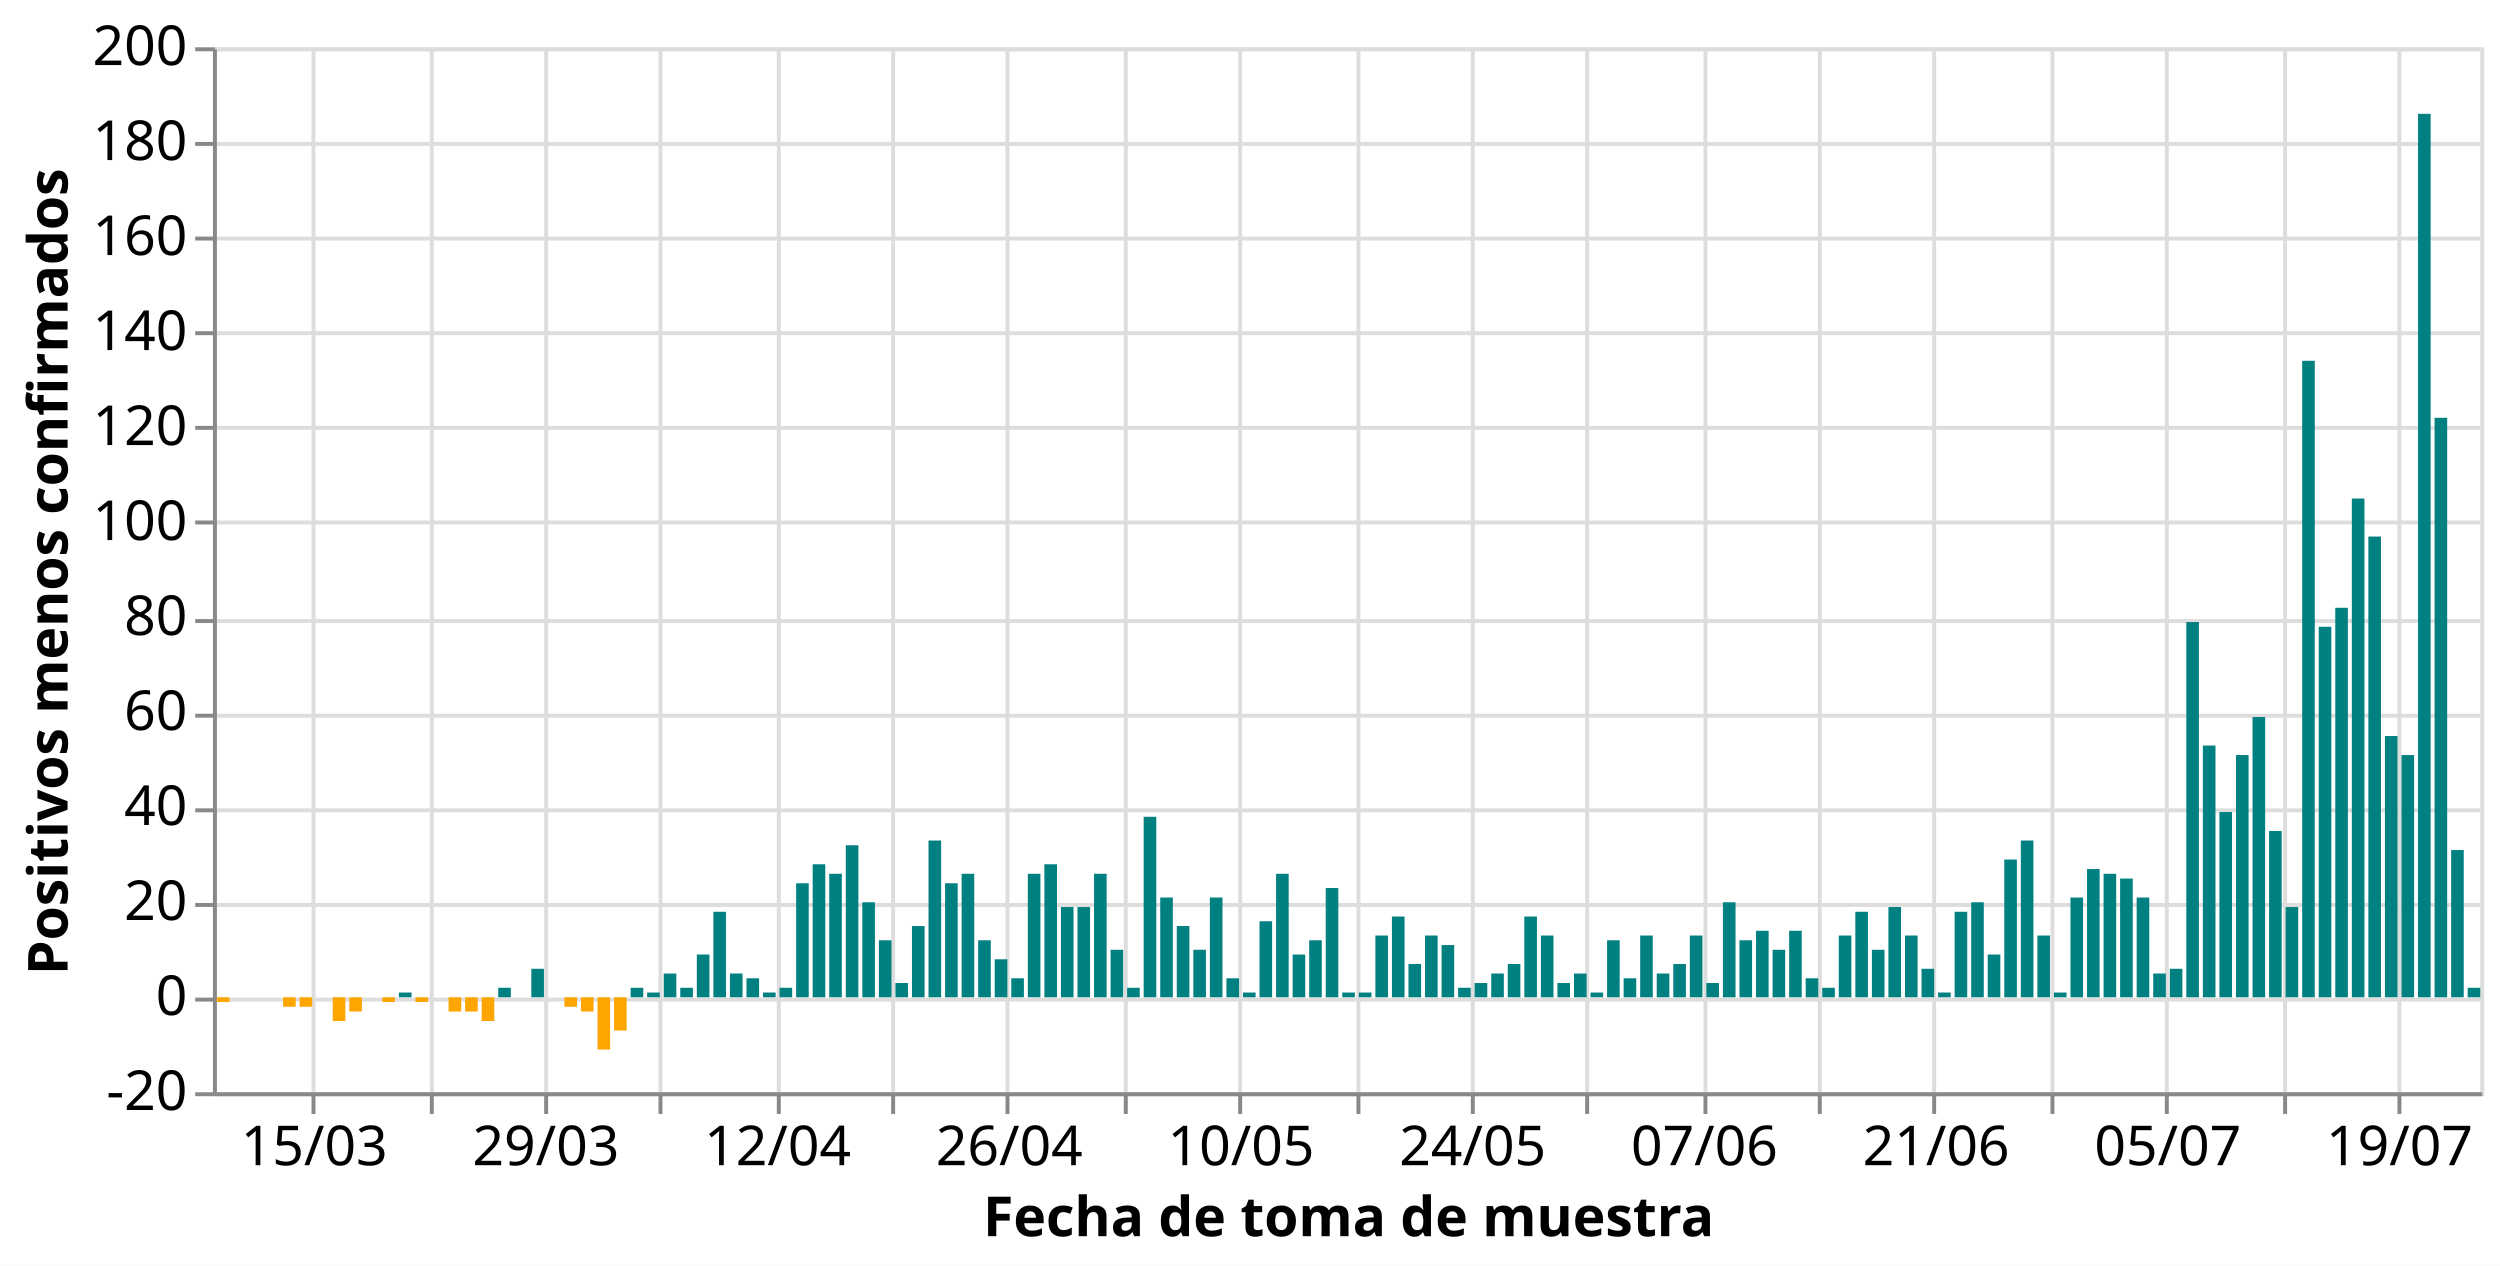
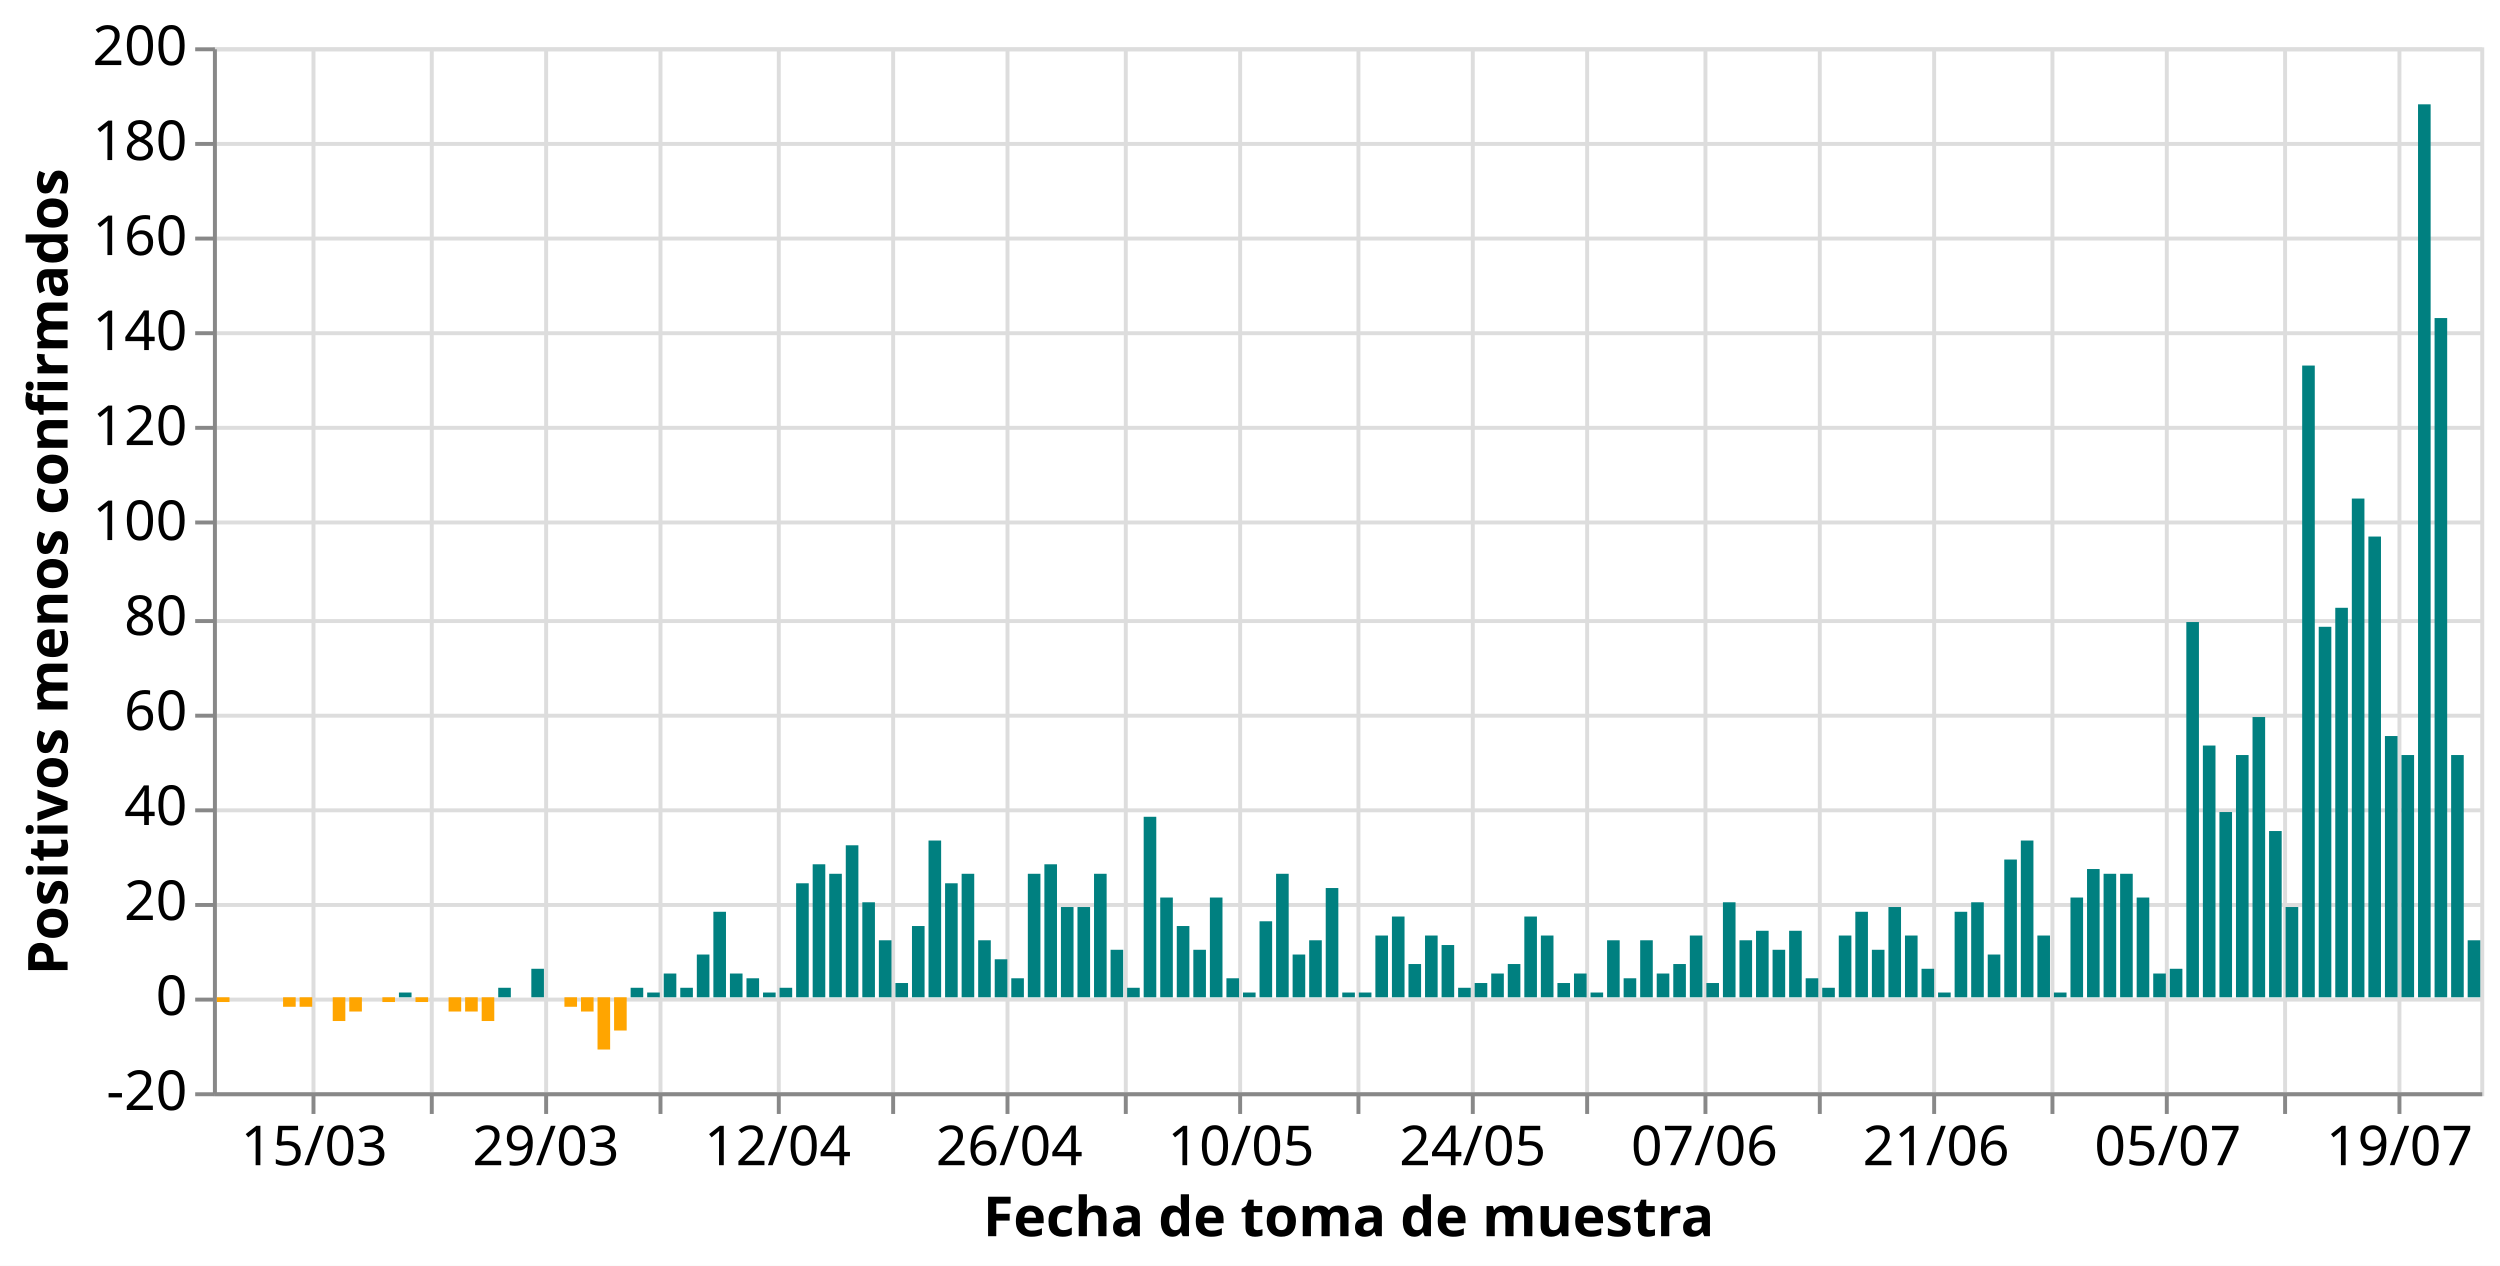
<svg xmlns="http://www.w3.org/2000/svg" class="marks" width="634" height="321" viewBox="0 0 634 321" version="1.1">
  <rect width="634" height="321" style="fill: white;" />
  <g transform="translate(54,12)">
    <g class="mark-group role-frame root">
      <g transform="translate(0,0)">
        <path class="background" d="M0.5,0.5h575v265h-575Z" style="fill: none; stroke: #ddd;" />
        <g>
          <g class="mark-group role-axis">
            <g transform="translate(0.5,265.5)">
              <path class="background" d="M0,0h0v0h0Z" style="pointer-events: none; fill: none;" />
              <g>
                <g class="mark-rule role-axis-grid" style="pointer-events: none;">
                  <line transform="translate(25,-265)" x2="0" y2="265" style="fill: none; stroke: #ddd; stroke-width: 1; opacity: 1;" />
                  <line transform="translate(55,-265)" x2="0" y2="265" style="fill: none; stroke: #ddd; stroke-width: 1; opacity: 1;" />
                  <line transform="translate(84,-265)" x2="0" y2="265" style="fill: none; stroke: #ddd; stroke-width: 1; opacity: 1;" />
                  <line transform="translate(113,-265)" x2="0" y2="265" style="fill: none; stroke: #ddd; stroke-width: 1; opacity: 1;" />
                  <line transform="translate(143,-265)" x2="0" y2="265" style="fill: none; stroke: #ddd; stroke-width: 1; opacity: 1;" />
                  <line transform="translate(172,-265)" x2="0" y2="265" style="fill: none; stroke: #ddd; stroke-width: 1; opacity: 1;" />
                  <line transform="translate(201,-265)" x2="0" y2="265" style="fill: none; stroke: #ddd; stroke-width: 1; opacity: 1;" />
                  <line transform="translate(231,-265)" x2="0" y2="265" style="fill: none; stroke: #ddd; stroke-width: 1; opacity: 1;" />
                  <line transform="translate(260,-265)" x2="0" y2="265" style="fill: none; stroke: #ddd; stroke-width: 1; opacity: 1;" />
                  <line transform="translate(290,-265)" x2="0" y2="265" style="fill: none; stroke: #ddd; stroke-width: 1; opacity: 1;" />
                  <line transform="translate(319,-265)" x2="0" y2="265" style="fill: none; stroke: #ddd; stroke-width: 1; opacity: 1;" />
                  <line transform="translate(348,-265)" x2="0" y2="265" style="fill: none; stroke: #ddd; stroke-width: 1; opacity: 1;" />
                  <line transform="translate(378,-265)" x2="0" y2="265" style="fill: none; stroke: #ddd; stroke-width: 1; opacity: 1;" />
                  <line transform="translate(407,-265)" x2="0" y2="265" style="fill: none; stroke: #ddd; stroke-width: 1; opacity: 1;" />
                  <line transform="translate(436,-265)" x2="0" y2="265" style="fill: none; stroke: #ddd; stroke-width: 1; opacity: 1;" />
                  <line transform="translate(466,-265)" x2="0" y2="265" style="fill: none; stroke: #ddd; stroke-width: 1; opacity: 1;" />
                  <line transform="translate(495,-265)" x2="0" y2="265" style="fill: none; stroke: #ddd; stroke-width: 1; opacity: 1;" />
                  <line transform="translate(525,-265)" x2="0" y2="265" style="fill: none; stroke: #ddd; stroke-width: 1; opacity: 1;" />
                  <line transform="translate(554,-265)" x2="0" y2="265" style="fill: none; stroke: #ddd; stroke-width: 1; opacity: 1;" />
                </g>
              </g>
              <path class="foreground" d="" style="pointer-events: none; display: none; fill: none;" />
            </g>
          </g>
          <g class="mark-group role-axis">
            <g transform="translate(0.5,0.5)">
              <path class="background" d="M0,0h0v0h0Z" style="pointer-events: none; fill: none;" />
              <g>
                <g class="mark-rule role-axis-grid" style="pointer-events: none;">
                  <line transform="translate(0,265)" x2="575" y2="0" style="fill: none; stroke: #ddd; stroke-width: 1; opacity: 1;" />
                  <line transform="translate(0,241)" x2="575" y2="0" style="fill: none; stroke: #ddd; stroke-width: 1; opacity: 1;" />
                  <line transform="translate(0,217)" x2="575" y2="0" style="fill: none; stroke: #ddd; stroke-width: 1; opacity: 1;" />
                  <line transform="translate(0,193)" x2="575" y2="0" style="fill: none; stroke: #ddd; stroke-width: 1; opacity: 1;" />
                  <line transform="translate(0,169)" x2="575" y2="0" style="fill: none; stroke: #ddd; stroke-width: 1; opacity: 1;" />
                  <line transform="translate(0,145)" x2="575" y2="0" style="fill: none; stroke: #ddd; stroke-width: 1; opacity: 1;" />
                  <line transform="translate(0,120)" x2="575" y2="0" style="fill: none; stroke: #ddd; stroke-width: 1; opacity: 1;" />
                  <line transform="translate(0,96)" x2="575" y2="0" style="fill: none; stroke: #ddd; stroke-width: 1; opacity: 1;" />
                  <line transform="translate(0,72)" x2="575" y2="0" style="fill: none; stroke: #ddd; stroke-width: 1; opacity: 1;" />
                  <line transform="translate(0,48)" x2="575" y2="0" style="fill: none; stroke: #ddd; stroke-width: 1; opacity: 1;" />
                  <line transform="translate(0,24)" x2="575" y2="0" style="fill: none; stroke: #ddd; stroke-width: 1; opacity: 1;" />
                  <line transform="translate(0,0)" x2="575" y2="0" style="fill: none; stroke: #ddd; stroke-width: 1; opacity: 1;" />
                </g>
              </g>
              <path class="foreground" d="" style="pointer-events: none; display: none; fill: none;" />
            </g>
          </g>
          <g class="mark-group role-axis">
            <g transform="translate(0.5,265.5)">
              <path class="background" d="M0,0h0v0h0Z" style="pointer-events: none; fill: none;" />
              <g>
                <g class="mark-rule role-axis-tick" style="pointer-events: none;">
                  <line transform="translate(25,0)" x2="0" y2="5" style="fill: none; stroke: #888; stroke-width: 1; opacity: 1;" />
                  <line transform="translate(55,0)" x2="0" y2="5" style="fill: none; stroke: #888; stroke-width: 1; opacity: 1;" />
                  <line transform="translate(84,0)" x2="0" y2="5" style="fill: none; stroke: #888; stroke-width: 1; opacity: 1;" />
                  <line transform="translate(113,0)" x2="0" y2="5" style="fill: none; stroke: #888; stroke-width: 1; opacity: 1;" />
                  <line transform="translate(143,0)" x2="0" y2="5" style="fill: none; stroke: #888; stroke-width: 1; opacity: 1;" />
                  <line transform="translate(172,0)" x2="0" y2="5" style="fill: none; stroke: #888; stroke-width: 1; opacity: 1;" />
                  <line transform="translate(201,0)" x2="0" y2="5" style="fill: none; stroke: #888; stroke-width: 1; opacity: 1;" />
                  <line transform="translate(231,0)" x2="0" y2="5" style="fill: none; stroke: #888; stroke-width: 1; opacity: 1;" />
                  <line transform="translate(260,0)" x2="0" y2="5" style="fill: none; stroke: #888; stroke-width: 1; opacity: 1;" />
                  <line transform="translate(290,0)" x2="0" y2="5" style="fill: none; stroke: #888; stroke-width: 1; opacity: 1;" />
                  <line transform="translate(319,0)" x2="0" y2="5" style="fill: none; stroke: #888; stroke-width: 1; opacity: 1;" />
                  <line transform="translate(348,0)" x2="0" y2="5" style="fill: none; stroke: #888; stroke-width: 1; opacity: 1;" />
                  <line transform="translate(378,0)" x2="0" y2="5" style="fill: none; stroke: #888; stroke-width: 1; opacity: 1;" />
                  <line transform="translate(407,0)" x2="0" y2="5" style="fill: none; stroke: #888; stroke-width: 1; opacity: 1;" />
                  <line transform="translate(436,0)" x2="0" y2="5" style="fill: none; stroke: #888; stroke-width: 1; opacity: 1;" />
                  <line transform="translate(466,0)" x2="0" y2="5" style="fill: none; stroke: #888; stroke-width: 1; opacity: 1;" />
                  <line transform="translate(495,0)" x2="0" y2="5" style="fill: none; stroke: #888; stroke-width: 1; opacity: 1;" />
                  <line transform="translate(525,0)" x2="0" y2="5" style="fill: none; stroke: #888; stroke-width: 1; opacity: 1;" />
                  <line transform="translate(554,0)" x2="0" y2="5" style="fill: none; stroke: #888; stroke-width: 1; opacity: 1;" />
                </g>
                <g class="mark-text role-axis-label" style="pointer-events: none;">
                  <text text-anchor="middle" transform="translate(25.18248,18)" style="font-family: sans-serif; font-size: 14px; fill: #000; opacity: 1;">15/03</text>
                  <text text-anchor="middle" transform="translate(54.56204,18)" style="font-family: sans-serif; font-size: 14px; fill: #000; opacity: 0;">22/03</text>
                  <text text-anchor="middle" transform="translate(83.94161,18)" style="font-family: sans-serif; font-size: 14px; fill: #000; opacity: 1;">29/03</text>
                  <text text-anchor="middle" transform="translate(113.3212,18)" style="font-family: sans-serif; font-size: 14px; fill: #000; opacity: 0;">05/04</text>
                  <text text-anchor="middle" transform="translate(142.7007,18)" style="font-family: sans-serif; font-size: 14px; fill: #000; opacity: 1;">12/04</text>
                  <text text-anchor="middle" transform="translate(172.0803,18)" style="font-family: sans-serif; font-size: 14px; fill: #000; opacity: 0;">19/04</text>
                  <text text-anchor="middle" transform="translate(201.4599,18)" style="font-family: sans-serif; font-size: 14px; fill: #000; opacity: 1;">26/04</text>
                  <text text-anchor="middle" transform="translate(230.8394,18)" style="font-family: sans-serif; font-size: 14px; fill: #000; opacity: 0;">03/05</text>
                  <text text-anchor="middle" transform="translate(260.219,18)" style="font-family: sans-serif; font-size: 14px; fill: #000; opacity: 1;">10/05</text>
                  <text text-anchor="middle" transform="translate(289.5985,18)" style="font-family: sans-serif; font-size: 14px; fill: #000; opacity: 0;">17/05</text>
                  <text text-anchor="middle" transform="translate(318.9781,18)" style="font-family: sans-serif; font-size: 14px; fill: #000; opacity: 1;">24/05</text>
                  <text text-anchor="middle" transform="translate(348.3577,18)" style="font-family: sans-serif; font-size: 14px; fill: #000; opacity: 0;">31/05</text>
                  <text text-anchor="middle" transform="translate(377.7372,18)" style="font-family: sans-serif; font-size: 14px; fill: #000; opacity: 1;">07/06</text>
                  <text text-anchor="middle" transform="translate(407.1168,18)" style="font-family: sans-serif; font-size: 14px; fill: #000; opacity: 0;">14/06</text>
                  <text text-anchor="middle" transform="translate(436.4964,18)" style="font-family: sans-serif; font-size: 14px; fill: #000; opacity: 1;">21/06</text>
                  <text text-anchor="middle" transform="translate(465.8759,18)" style="font-family: sans-serif; font-size: 14px; fill: #000; opacity: 0;">28/06</text>
                  <text text-anchor="middle" transform="translate(495.2555,18)" style="font-family: sans-serif; font-size: 14px; fill: #000; opacity: 1;">05/07</text>
                  <text text-anchor="middle" transform="translate(524.635,18)" style="font-family: sans-serif; font-size: 14px; fill: #000; opacity: 0;">12/07</text>
                  <text text-anchor="middle" transform="translate(554.0146,18)" style="font-family: sans-serif; font-size: 14px; fill: #000; opacity: 1;">19/07</text>
                </g>
                <g class="mark-rule role-axis-domain" style="pointer-events: none;">
                  <line transform="translate(0,0)" x2="575" y2="0" style="fill: none; stroke: #888; stroke-width: 1; opacity: 1;" />
                </g>
                <g class="mark-text role-axis-title" style="pointer-events: none;">
                  <text text-anchor="middle" transform="translate(287.5,36)" style="font-family: sans-serif; font-size: 14px; font-weight: bold; fill: #000; opacity: 1;">Fecha de toma de muestra</text>
                </g>
              </g>
              <path class="foreground" d="" style="pointer-events: none; display: none; fill: none;" />
            </g>
          </g>
          <g class="mark-group role-axis">
            <g transform="translate(0.5,0.5)">
              <path class="background" d="M0,0h0v0h0Z" style="pointer-events: none; fill: none;" />
              <g>
                <g class="mark-rule role-axis-tick" style="pointer-events: none;">
                  <line transform="translate(0,265)" x2="-5" y2="0" style="fill: none; stroke: #888; stroke-width: 1; opacity: 1;" />
                  <line transform="translate(0,241)" x2="-5" y2="0" style="fill: none; stroke: #888; stroke-width: 1; opacity: 1;" />
                  <line transform="translate(0,217)" x2="-5" y2="0" style="fill: none; stroke: #888; stroke-width: 1; opacity: 1;" />
                  <line transform="translate(0,193)" x2="-5" y2="0" style="fill: none; stroke: #888; stroke-width: 1; opacity: 1;" />
                  <line transform="translate(0,169)" x2="-5" y2="0" style="fill: none; stroke: #888; stroke-width: 1; opacity: 1;" />
                  <line transform="translate(0,145)" x2="-5" y2="0" style="fill: none; stroke: #888; stroke-width: 1; opacity: 1;" />
                  <line transform="translate(0,120)" x2="-5" y2="0" style="fill: none; stroke: #888; stroke-width: 1; opacity: 1;" />
                  <line transform="translate(0,96)" x2="-5" y2="0" style="fill: none; stroke: #888; stroke-width: 1; opacity: 1;" />
                  <line transform="translate(0,72)" x2="-5" y2="0" style="fill: none; stroke: #888; stroke-width: 1; opacity: 1;" />
                  <line transform="translate(0,48)" x2="-5" y2="0" style="fill: none; stroke: #888; stroke-width: 1; opacity: 1;" />
                  <line transform="translate(0,24)" x2="-5" y2="0" style="fill: none; stroke: #888; stroke-width: 1; opacity: 1;" />
                  <line transform="translate(0,0)" x2="-5" y2="0" style="fill: none; stroke: #888; stroke-width: 1; opacity: 1;" />
                </g>
                <g class="mark-text role-axis-label" style="pointer-events: none;">
                  <text text-anchor="end" transform="translate(-7,269)" style="font-family: sans-serif; font-size: 14px; fill: #000; opacity: 1;">-20</text>
                  <text text-anchor="end" transform="translate(-7,244.9091)" style="font-family: sans-serif; font-size: 14px; fill: #000; opacity: 1;">0</text>
                  <text text-anchor="end" transform="translate(-7,220.8182)" style="font-family: sans-serif; font-size: 14px; fill: #000; opacity: 1;">20</text>
                  <text text-anchor="end" transform="translate(-7,196.7273)" style="font-family: sans-serif; font-size: 14px; fill: #000; opacity: 1;">40</text>
                  <text text-anchor="end" transform="translate(-7,172.6364)" style="font-family: sans-serif; font-size: 14px; fill: #000; opacity: 1;">60</text>
                  <text text-anchor="end" transform="translate(-7,148.5455)" style="font-family: sans-serif; font-size: 14px; fill: #000; opacity: 1;">80</text>
                  <text text-anchor="end" transform="translate(-7,124.4545)" style="font-family: sans-serif; font-size: 14px; fill: #000; opacity: 1;">100</text>
                  <text text-anchor="end" transform="translate(-7,100.3636)" style="font-family: sans-serif; font-size: 14px; fill: #000; opacity: 1;">120</text>
                  <text text-anchor="end" transform="translate(-7,76.27273)" style="font-family: sans-serif; font-size: 14px; fill: #000; opacity: 1;">140</text>
                  <text text-anchor="end" transform="translate(-7,52.18182)" style="font-family: sans-serif; font-size: 14px; fill: #000; opacity: 1;">160</text>
                  <text text-anchor="end" transform="translate(-7,28.09091)" style="font-family: sans-serif; font-size: 14px; fill: #000; opacity: 1;">180</text>
                  <text text-anchor="end" transform="translate(-7,4)" style="font-family: sans-serif; font-size: 14px; fill: #000; opacity: 1;">200</text>
                </g>
                <g class="mark-rule role-axis-domain" style="pointer-events: none;">
                  <line transform="translate(0,265)" x2="0" y2="-265" style="fill: none; stroke: #888; stroke-width: 1; opacity: 1;" />
                </g>
                <g class="mark-text role-axis-title" style="pointer-events: none;">
                  <text text-anchor="middle" transform="translate(-34.3584,132.5) rotate(-90) translate(0,-3)" style="font-family: sans-serif; font-size: 14px; font-weight: bold; fill: #000; opacity: 1;">Positivos menos confirmados</text>
                </g>
              </g>
              <path class="foreground" d="" style="pointer-events: none; display: none; fill: none;" />
            </g>
          </g>
          <g class="mark-rect role-mark marks">
            <path d="M1,240.909h3.197v1.205h-3.197Z" style="fill: orange;" />
            <path d="M5.197,240.909h3.197v0h-3.197Z" style="fill: teal;" />
            <path d="M9.394,240.909h3.197v0h-3.197Z" style="fill: teal;" />
            <path d="M13.591,240.909h3.197v0h-3.197Z" style="fill: teal;" />
            <path d="M17.788,240.909h3.197v2.409h-3.197Z" style="fill: orange;" />
            <path d="M21.985,240.909h3.197v2.409h-3.197Z" style="fill: orange;" />
            <path d="M26.182,240.909h3.197v0h-3.197Z" style="fill: teal;" />
            <path d="M30.38,240.909h3.197v6.023h-3.197Z" style="fill: orange;" />
            <path d="M34.577,240.909h3.197v3.614h-3.197Z" style="fill: orange;" />
            <path d="M38.774,240.909h3.197v0h-3.197Z" style="fill: teal;" />
            <path d="M42.971,240.909h3.197v1.205h-3.197Z" style="fill: orange;" />
            <path d="M47.168,239.705h3.197v1.205h-3.197Z" style="fill: teal;" />
            <path d="M51.365,240.909h3.197v1.205h-3.197Z" style="fill: orange;" />
            <path d="M55.562,240.909h3.197v0h-3.197Z" style="fill: teal;" />
            <path d="M59.759,240.909h3.197v3.614h-3.197Z" style="fill: orange;" />
            <path d="M63.956,240.909h3.197v3.614h-3.197Z" style="fill: orange;" />
            <path d="M68.153,240.909h3.197v6.023h-3.197Z" style="fill: orange;" />
            <path d="M72.35,238.5h3.197v2.409h-3.197Z" style="fill: teal;" />
            <path d="M76.547,240.909h3.197v0h-3.197Z" style="fill: teal;" />
            <path d="M80.745,233.682h3.197v7.227h-3.197Z" style="fill: teal;" />
            <path d="M84.942,240.909h3.197v0h-3.197Z" style="fill: teal;" />
            <path d="M89.139,240.909h3.197v2.409h-3.197Z" style="fill: orange;" />
            <path d="M93.336,240.909h3.197v3.614h-3.197Z" style="fill: orange;" />
            <path d="M97.533,240.909h3.197v13.25h-3.197Z" style="fill: orange;" />
            <path d="M101.73,240.909h3.197v8.432h-3.197Z" style="fill: orange;" />
            <path d="M105.927,238.5h3.197v2.409h-3.197Z" style="fill: teal;" />
            <path d="M110.124,239.705h3.197v1.205h-3.197Z" style="fill: teal;" />
            <path d="M114.321,234.886h3.197v6.023h-3.197Z" style="fill: teal;" />
            <path d="M118.518,238.5h3.197v2.409h-3.197Z" style="fill: teal;" />
            <path d="M122.715,230.068h3.197v10.841h-3.197Z" style="fill: teal;" />
            <path d="M126.912,219.227h3.197v21.682h-3.197Z" style="fill: teal;" />
            <path d="M131.109,234.886h3.197v6.023h-3.197Z" style="fill: teal;" />
            <path d="M135.307,236.091h3.197v4.818h-3.197Z" style="fill: teal;" />
            <path d="M139.504,239.705h3.197v1.205h-3.197Z" style="fill: teal;" />
            <path d="M143.701,238.5h3.197v2.409h-3.197Z" style="fill: teal;" />
            <path d="M147.898,212h3.197v28.909h-3.197Z" style="fill: teal;" />
            <path d="M152.095,207.182h3.197v33.727h-3.197Z" style="fill: teal;" />
            <path d="M156.292,209.591h3.197v31.318h-3.197Z" style="fill: teal;" />
            <path d="M160.489,202.364h3.197v38.545h-3.197Z" style="fill: teal;" />
            <path d="M164.686,216.818h3.197v24.091h-3.197Z" style="fill: teal;" />
            <path d="M168.883,226.455h3.197v14.455h-3.197Z" style="fill: teal;" />
            <path d="M173.08,237.295h3.197v3.614h-3.197Z" style="fill: teal;" />
            <path d="M177.277,222.841h3.197v18.068h-3.197Z" style="fill: teal;" />
            <path d="M181.474,201.159h3.197v39.75h-3.197Z" style="fill: teal;" />
            <path d="M185.672,212h3.197v28.909h-3.197Z" style="fill: teal;" />
            <path d="M189.869,209.591h3.197v31.318h-3.197Z" style="fill: teal;" />
            <path d="M194.066,226.455h3.197v14.455h-3.197Z" style="fill: teal;" />
            <path d="M198.263,231.273h3.197v9.636h-3.197Z" style="fill: teal;" />
            <path d="M202.46,236.091h3.197v4.818h-3.197Z" style="fill: teal;" />
            <path d="M206.657,209.591h3.197v31.318h-3.197Z" style="fill: teal;" />
            <path d="M210.854,207.182h3.197v33.727h-3.197Z" style="fill: teal;" />
            <path d="M215.051,218.023h3.197v22.886h-3.197Z" style="fill: teal;" />
            <path d="M219.248,218.023h3.197v22.886h-3.197Z" style="fill: teal;" />
            <path d="M223.445,209.591h3.197v31.318h-3.197Z" style="fill: teal;" />
            <path d="M227.642,228.864h3.197v12.045h-3.197Z" style="fill: teal;" />
            <path d="M231.839,238.5h3.197v2.409h-3.197Z" style="fill: teal;" />
            <path d="M236.036,195.136h3.197v45.773h-3.197Z" style="fill: teal;" />
            <path d="M240.234,215.614h3.197v25.295h-3.197Z" style="fill: teal;" />
            <path d="M244.431,222.841h3.197v18.068h-3.197Z" style="fill: teal;" />
            <path d="M248.628,228.864h3.197v12.045h-3.197Z" style="fill: teal;" />
            <path d="M252.825,215.614h3.197v25.295h-3.197Z" style="fill: teal;" />
            <path d="M257.022,236.091h3.197v4.818h-3.197Z" style="fill: teal;" />
            <path d="M261.219,239.705h3.197v1.205h-3.197Z" style="fill: teal;" />
            <path d="M265.416,221.636h3.197v19.273h-3.197Z" style="fill: teal;" />
            <path d="M269.613,209.591h3.197v31.318h-3.197Z" style="fill: teal;" />
            <path d="M273.81,230.068h3.197v10.841h-3.197Z" style="fill: teal;" />
            <path d="M278.007,226.455h3.197v14.455h-3.197Z" style="fill: teal;" />
            <path d="M282.204,213.205h3.197v27.705h-3.197Z" style="fill: teal;" />
            <path d="M286.401,239.705h3.197v1.205h-3.197Z" style="fill: teal;" />
            <path d="M290.599,239.705h3.197v1.205h-3.197Z" style="fill: teal;" />
            <path d="M294.796,225.25h3.197v15.659h-3.197Z" style="fill: teal;" />
            <path d="M298.993,220.432h3.197v20.477h-3.197Z" style="fill: teal;" />
            <path d="M303.19,232.477h3.197v8.432h-3.197Z" style="fill: teal;" />
            <path d="M307.387,225.25h3.197v15.659h-3.197Z" style="fill: teal;" />
            <path d="M311.584,227.659h3.197v13.25h-3.197Z" style="fill: teal;" />
            <path d="M315.781,238.5h3.197v2.409h-3.197Z" style="fill: teal;" />
            <path d="M319.978,237.295h3.197v3.614h-3.197Z" style="fill: teal;" />
            <path d="M324.175,234.886h3.197v6.023h-3.197Z" style="fill: teal;" />
            <path d="M328.372,232.477h3.197v8.432h-3.197Z" style="fill: teal;" />
            <path d="M332.569,220.432h3.197v20.477h-3.197Z" style="fill: teal;" />
            <path d="M336.766,225.25h3.197v15.659h-3.197Z" style="fill: teal;" />
            <path d="M340.964,237.295h3.197v3.614h-3.197Z" style="fill: teal;" />
            <path d="M345.161,234.886h3.197v6.023h-3.197Z" style="fill: teal;" />
            <path d="M349.358,239.705h3.197v1.205h-3.197Z" style="fill: teal;" />
            <path d="M353.555,226.455h3.197v14.455h-3.197Z" style="fill: teal;" />
            <path d="M357.752,236.091h3.197v4.818h-3.197Z" style="fill: teal;" />
-             <path d="M361.949,225.25h3.197v15.659h-3.197Z" style="fill: teal;" />
+             <path d="M361.949,226.455h3.197v14.455h-3.197Z" style="fill: teal;" />
            <path d="M366.146,234.886h3.197v6.023h-3.197Z" style="fill: teal;" />
            <path d="M370.343,232.477h3.197v8.432h-3.197Z" style="fill: teal;" />
            <path d="M374.54,225.25h3.197v15.659h-3.197Z" style="fill: teal;" />
            <path d="M378.737,237.295h3.197v3.614h-3.197Z" style="fill: teal;" />
            <path d="M382.934,216.818h3.197v24.091h-3.197Z" style="fill: teal;" />
            <path d="M387.131,226.455h3.197v14.455h-3.197Z" style="fill: teal;" />
            <path d="M391.328,224.045h3.197v16.864h-3.197Z" style="fill: teal;" />
            <path d="M395.526,228.864h3.197v12.045h-3.197Z" style="fill: teal;" />
            <path d="M399.723,224.045h3.197v16.864h-3.197Z" style="fill: teal;" />
            <path d="M403.92,236.091h3.197v4.818h-3.197Z" style="fill: teal;" />
            <path d="M408.117,238.5h3.197v2.409h-3.197Z" style="fill: teal;" />
            <path d="M412.314,225.25h3.197v15.659h-3.197Z" style="fill: teal;" />
            <path d="M416.511,219.227h3.197v21.682h-3.197Z" style="fill: teal;" />
            <path d="M420.708,228.864h3.197v12.045h-3.197Z" style="fill: teal;" />
            <path d="M424.905,218.023h3.197v22.886h-3.197Z" style="fill: teal;" />
            <path d="M429.102,225.25h3.197v15.659h-3.197Z" style="fill: teal;" />
            <path d="M433.299,233.682h3.197v7.227h-3.197Z" style="fill: teal;" />
            <path d="M437.496,239.705h3.197v1.205h-3.197Z" style="fill: teal;" />
            <path d="M441.693,219.227h3.197v21.682h-3.197Z" style="fill: teal;" />
            <path d="M445.891,216.818h3.197v24.091h-3.197Z" style="fill: teal;" />
            <path d="M450.088,230.068h3.197v10.841h-3.197Z" style="fill: teal;" />
            <path d="M454.285,205.977h3.197v34.932h-3.197Z" style="fill: teal;" />
            <path d="M458.482,201.159h3.197v39.75h-3.197Z" style="fill: teal;" />
            <path d="M462.679,225.25h3.197v15.659h-3.197Z" style="fill: teal;" />
            <path d="M466.876,239.705h3.197v1.205h-3.197Z" style="fill: teal;" />
            <path d="M471.073,215.614h3.197v25.295h-3.197Z" style="fill: teal;" />
            <path d="M475.27,208.386h3.197v32.523h-3.197Z" style="fill: teal;" />
            <path d="M479.467,209.591h3.197v31.318h-3.197Z" style="fill: teal;" />
-             <path d="M483.664,210.795h3.197v30.114h-3.197Z" style="fill: teal;" />
+             <path d="M483.664,209.591h3.197v31.318h-3.197Z" style="fill: teal;" />
            <path d="M487.861,215.614h3.197v25.295h-3.197Z" style="fill: teal;" />
            <path d="M492.058,234.886h3.197v6.023h-3.197Z" style="fill: teal;" />
            <path d="M496.255,233.682h3.197v7.227h-3.197Z" style="fill: teal;" />
            <path d="M500.453,145.75h3.197v95.159h-3.197Z" style="fill: teal;" />
            <path d="M504.65,177.068h3.197v63.841h-3.197Z" style="fill: teal;" />
            <path d="M508.847,193.932h3.197v46.977h-3.197Z" style="fill: teal;" />
            <path d="M513.044,179.477h3.197v61.432h-3.197Z" style="fill: teal;" />
            <path d="M517.241,169.841h3.197v71.068h-3.197Z" style="fill: teal;" />
            <path d="M521.438,198.75h3.197v42.159h-3.197Z" style="fill: teal;" />
            <path d="M525.635,218.023h3.197v22.886h-3.197Z" style="fill: teal;" />
-             <path d="M529.832,79.5h3.197v161.409h-3.197Z" style="fill: teal;" />
+             <path d="M529.832,80.705h3.197v160.205h-3.197Z" style="fill: teal;" />
            <path d="M534.029,146.955h3.197v93.955h-3.197Z" style="fill: teal;" />
            <path d="M538.226,142.136h3.197v98.773h-3.197Z" style="fill: teal;" />
            <path d="M542.423,114.432h3.197v126.477h-3.197Z" style="fill: teal;" />
            <path d="M546.62,124.068h3.197v116.841h-3.197Z" style="fill: teal;" />
            <path d="M550.818,174.659h3.197v66.25h-3.197Z" style="fill: teal;" />
            <path d="M555.015,179.477h3.197v61.432h-3.197Z" style="fill: teal;" />
-             <path d="M559.212,16.864h3.197v224.045h-3.197Z" style="fill: teal;" />
-             <path d="M563.409,93.955h3.197v146.955h-3.197Z" style="fill: teal;" />
-             <path d="M567.606,203.568h3.197v37.341h-3.197Z" style="fill: teal;" />
-             <path d="M571.803,238.5h3.197v2.409h-3.197Z" style="fill: teal;" />
+             <path d="M559.212,14.455h3.197v226.455h-3.197Z" style="fill: teal;" />
+             <path d="M563.409,68.659h3.197v172.25h-3.197Z" style="fill: teal;" />
+             <path d="M567.606,179.477h3.197v61.432h-3.197Z" style="fill: teal;" />
+             <path d="M571.803,226.455h3.197v14.455h-3.197Z" style="fill: teal;" />
          </g>
        </g>
        <path class="foreground" d="" style="display: none; fill: none;" />
      </g>
    </g>
  </g>
</svg>
